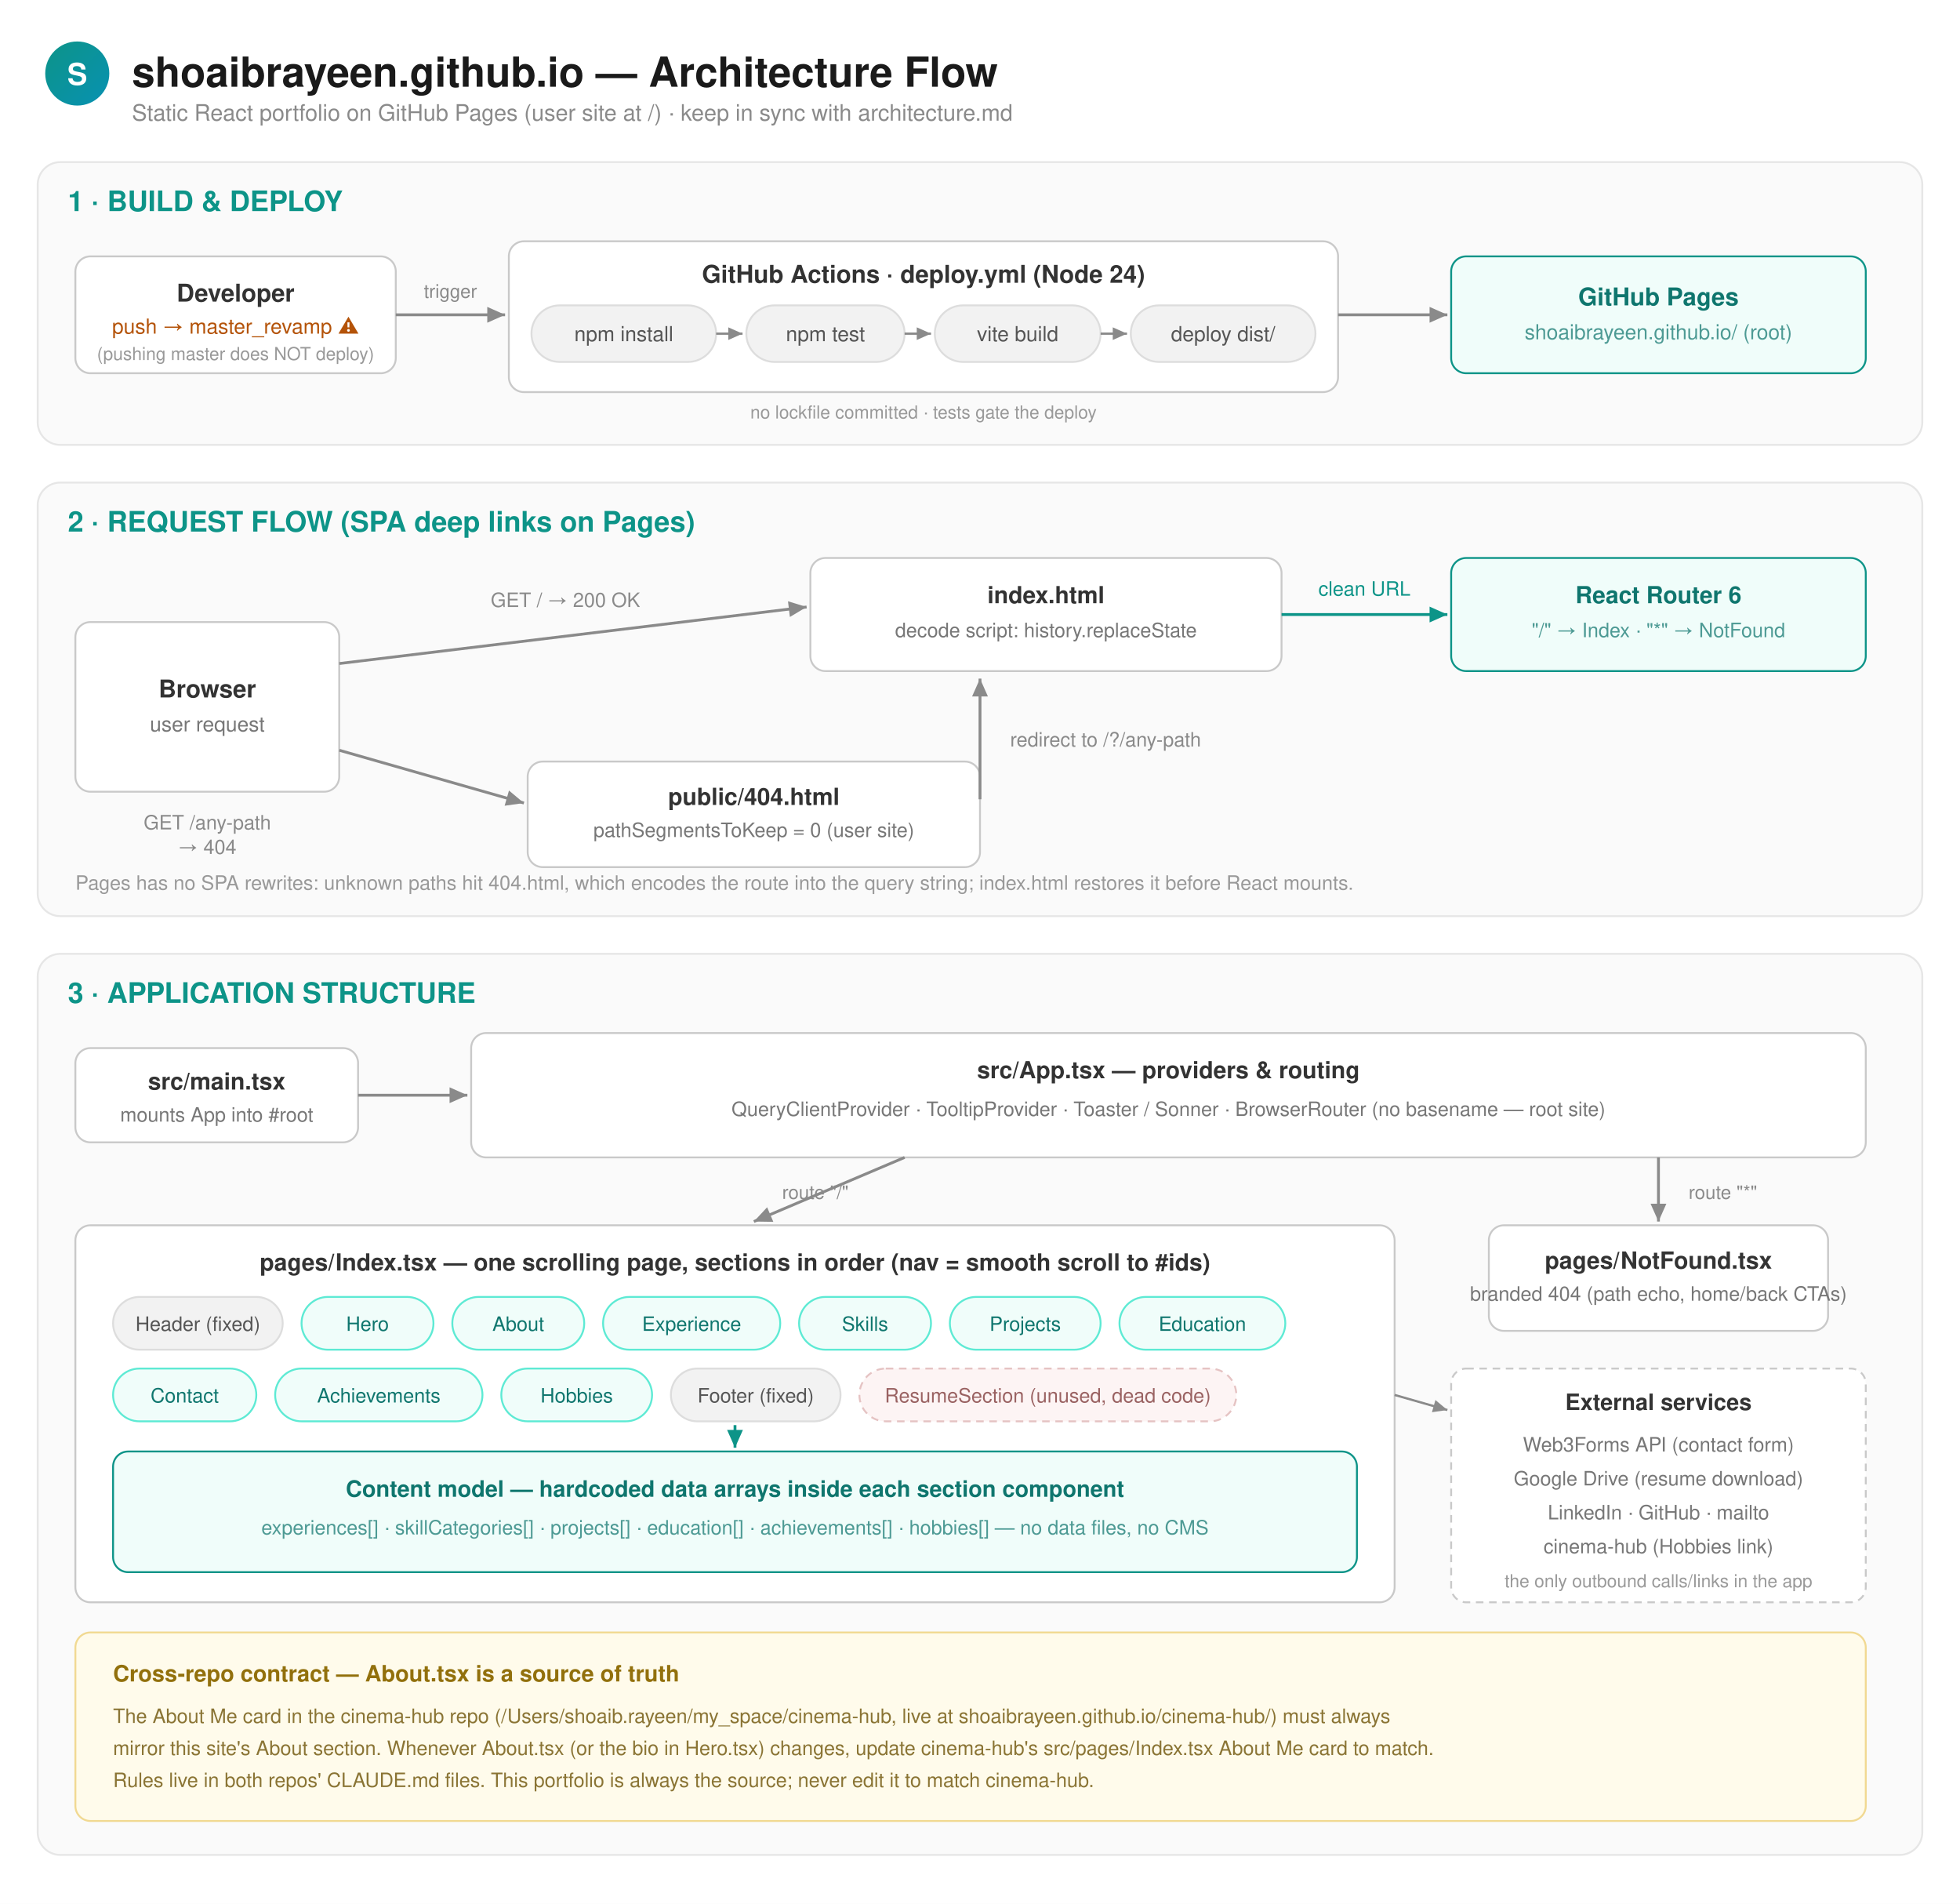
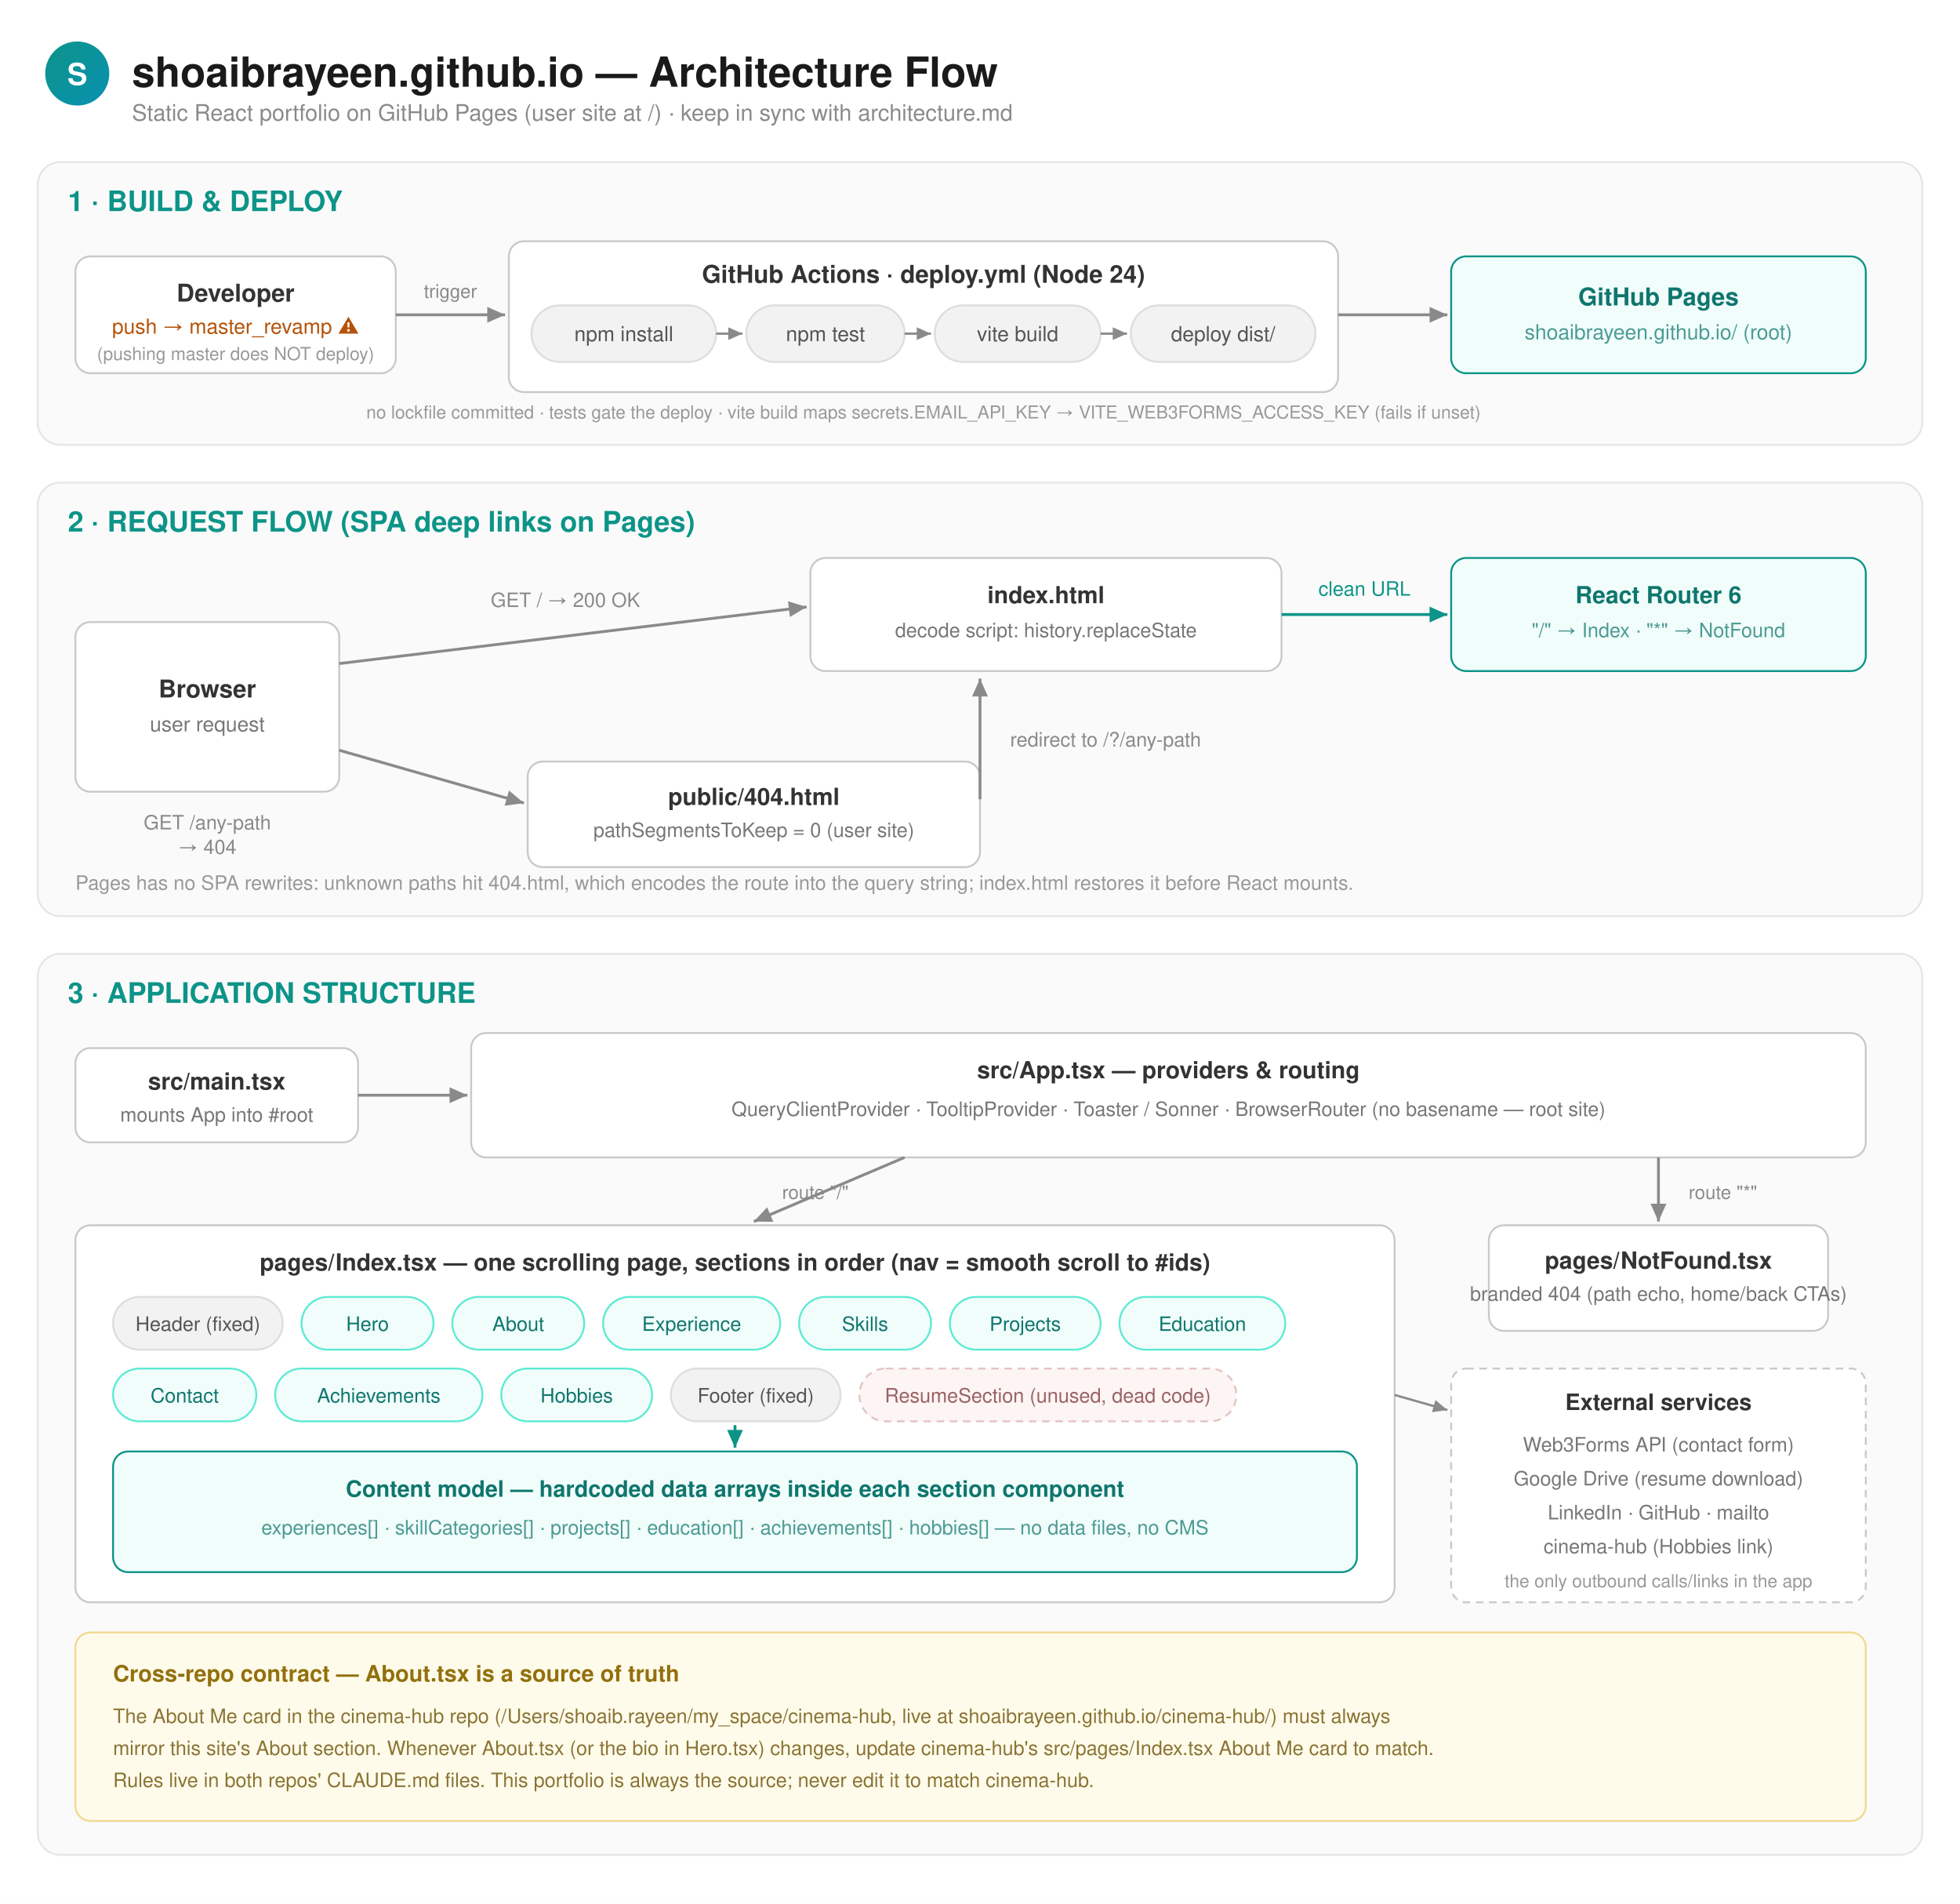
<svg xmlns="http://www.w3.org/2000/svg" viewBox="0 0 1040 1010" font-family="-apple-system, 'Segoe UI', Helvetica, Arial, sans-serif">
  <defs>
    <marker id="arrow" viewBox="0 0 10 10" refX="9" refY="5" markerWidth="7" markerHeight="7" orient="auto-start-reverse">
      <path d="M 0 1 L 9 5 L 0 9 z" fill="#8a8a8a" />
    </marker>
    <marker id="arrowTeal" viewBox="0 0 10 10" refX="9" refY="5" markerWidth="7" markerHeight="7" orient="auto-start-reverse">
      <path d="M 0 1 L 9 5 L 0 9 z" fill="#0d9488" />
    </marker>
    <linearGradient id="brand" x1="0" y1="0" x2="1" y2="1">
      <stop offset="0" stop-color="#0d9488" />
      <stop offset="1" stop-color="#0891b2" />
    </linearGradient>
  </defs>
  <rect width="1040" height="1010" fill="#ffffff" />
  <circle cx="41" cy="39" r="17" fill="url(#brand)" />
  <text x="41" y="45" font-size="16" font-weight="700" fill="#ffffff" text-anchor="middle">S</text>
  <text x="70" y="46" font-size="22" font-weight="700" fill="#1a1a1a">shoaibrayeen.github.io — Architecture Flow</text>
  <text x="70" y="64" font-size="12" fill="#8a8a8a">Static React portfolio on GitHub Pages (user site at /) · keep in sync with architecture.md</text>
  <rect x="20" y="86" width="1000" height="150" rx="12" fill="#fafafa" stroke="#e6e6e6" />
  <text x="36" y="112" font-size="15" font-weight="700" fill="#0d9488">1 · BUILD &amp; DEPLOY</text>
  <rect x="40" y="136" width="170" height="62" rx="8" fill="#ffffff" stroke="#c9c9c9" />
  <text x="125" y="160" font-size="13" font-weight="600" fill="#333" text-anchor="middle">Developer</text>
  <text x="125" y="177" font-size="11" fill="#b45309" text-anchor="middle">push → master_revamp ⚠</text>
  <text x="125" y="191" font-size="9.5" fill="#999" text-anchor="middle">(pushing master does NOT deploy)</text>
  <line x1="210" y1="167" x2="268" y2="167" stroke="#8a8a8a" stroke-width="1.5" marker-end="url(#arrow)" />
  <text x="239" y="158" font-size="10" fill="#8a8a8a" text-anchor="middle">trigger</text>
  <rect x="270" y="128" width="440" height="80" rx="8" fill="#ffffff" stroke="#c9c9c9" />
  <text x="490" y="150" font-size="13" font-weight="600" fill="#333" text-anchor="middle">GitHub Actions · deploy.yml (Node 24)</text>
  <rect x="282" y="162" width="98" height="30" rx="15" fill="#f2f2f2" stroke="#dddddd" />
  <text x="331" y="181" font-size="11" fill="#555" text-anchor="middle">npm install</text>
  <line x1="380" y1="177" x2="394" y2="177" stroke="#8a8a8a" stroke-width="1.2" marker-end="url(#arrow)" />
  <rect x="396" y="162" width="84" height="30" rx="15" fill="#f2f2f2" stroke="#dddddd" />
  <text x="438" y="181" font-size="11" fill="#555" text-anchor="middle">npm test</text>
  <line x1="480" y1="177" x2="494" y2="177" stroke="#8a8a8a" stroke-width="1.2" marker-end="url(#arrow)" />
  <rect x="496" y="162" width="88" height="30" rx="15" fill="#f2f2f2" stroke="#dddddd" />
  <text x="540" y="181" font-size="11" fill="#555" text-anchor="middle">vite build</text>
  <line x1="584" y1="177" x2="598" y2="177" stroke="#8a8a8a" stroke-width="1.2" marker-end="url(#arrow)" />
  <rect x="600" y="162" width="98" height="30" rx="15" fill="#f2f2f2" stroke="#dddddd" />
  <text x="649" y="181" font-size="11" fill="#555" text-anchor="middle">deploy dist/</text>
-   <text x="490" y="222" font-size="9.5" fill="#999" text-anchor="middle">no lockfile committed · tests gate the deploy</text>
+   <text x="490" y="222" font-size="9.5" fill="#999" text-anchor="middle">no lockfile committed · tests gate the deploy · vite build maps secrets.EMAIL_API_KEY → VITE_WEB3FORMS_ACCESS_KEY (fails if unset)</text>
  <line x1="710" y1="167" x2="768" y2="167" stroke="#8a8a8a" stroke-width="1.5" marker-end="url(#arrow)" />
  <rect x="770" y="136" width="220" height="62" rx="8" fill="#f0fdfa" stroke="#0d9488" />
  <text x="880" y="162" font-size="13" font-weight="600" fill="#0f766e" text-anchor="middle">GitHub Pages</text>
  <text x="880" y="180" font-size="11" fill="#4d9a94" text-anchor="middle">shoaibrayeen.github.io/ (root)</text>
  <rect x="20" y="256" width="1000" height="230" rx="12" fill="#fafafa" stroke="#e6e6e6" />
  <text x="36" y="282" font-size="15" font-weight="700" fill="#0d9488">2 · REQUEST FLOW (SPA deep links on Pages)</text>
  <rect x="40" y="330" width="140" height="90" rx="8" fill="#ffffff" stroke="#c9c9c9" />
  <text x="110" y="370" font-size="13" font-weight="600" fill="#333" text-anchor="middle">Browser</text>
  <text x="110" y="388" font-size="11" fill="#777" text-anchor="middle">user request</text>
  <line x1="180" y1="352" x2="428" y2="322" stroke="#8a8a8a" stroke-width="1.5" marker-end="url(#arrow)" />
  <text x="300" y="322" font-size="10.5" fill="#8a8a8a" text-anchor="middle">GET /  →  200 OK</text>
  <line x1="180" y1="398" x2="278" y2="426" stroke="#8a8a8a" stroke-width="1.5" marker-end="url(#arrow)" />
  <text x="110" y="440" font-size="10.5" fill="#8a8a8a" text-anchor="middle">GET /any-path</text>
  <text x="110" y="453" font-size="10.5" fill="#8a8a8a" text-anchor="middle">→ 404</text>
  <rect x="280" y="404" width="240" height="56" rx="8" fill="#ffffff" stroke="#c9c9c9" />
  <text x="400" y="427" font-size="12.5" font-weight="600" fill="#333" text-anchor="middle">public/404.html</text>
  <text x="400" y="444" font-size="10.5" fill="#777" text-anchor="middle">pathSegmentsToKeep = 0 (user site)</text>
  <line x1="520" y1="424" x2="520" y2="360" stroke="#8a8a8a" stroke-width="1.5" marker-end="url(#arrow)" />
  <text x="536" y="396" font-size="10.5" fill="#8a8a8a">redirect to /?/any-path</text>
  <rect x="430" y="296" width="250" height="60" rx="8" fill="#ffffff" stroke="#c9c9c9" />
  <text x="555" y="320" font-size="12.5" font-weight="600" fill="#333" text-anchor="middle">index.html</text>
  <text x="555" y="338" font-size="10.5" fill="#777" text-anchor="middle">decode script: history.replaceState</text>
  <line x1="680" y1="326" x2="768" y2="326" stroke="#0d9488" stroke-width="1.5" marker-end="url(#arrowTeal)" />
  <text x="724" y="316" font-size="10.5" fill="#0d9488" text-anchor="middle">clean URL</text>
  <rect x="770" y="296" width="220" height="60" rx="8" fill="#f0fdfa" stroke="#0d9488" />
  <text x="880" y="320" font-size="12.5" font-weight="600" fill="#0f766e" text-anchor="middle">React Router 6</text>
  <text x="880" y="338" font-size="10.5" fill="#4d9a94" text-anchor="middle">"/" → Index · "*" → NotFound</text>
  <text x="40" y="472" font-size="10.5" fill="#999">Pages has no SPA rewrites: unknown paths hit 404.html, which encodes the route into the query string; index.html restores it before React mounts.</text>
  <rect x="20" y="506" width="1000" height="478" rx="12" fill="#fafafa" stroke="#e6e6e6" />
  <text x="36" y="532" font-size="15" font-weight="700" fill="#0d9488">3 · APPLICATION STRUCTURE</text>
  <rect x="40" y="556" width="150" height="50" rx="8" fill="#ffffff" stroke="#c9c9c9" />
  <text x="115" y="578" font-size="12.5" font-weight="600" fill="#333" text-anchor="middle">src/main.tsx</text>
  <text x="115" y="595" font-size="10.5" fill="#777" text-anchor="middle">mounts App into #root</text>
  <line x1="190" y1="581" x2="248" y2="581" stroke="#8a8a8a" stroke-width="1.5" marker-end="url(#arrow)" />
  <rect x="250" y="548" width="740" height="66" rx="8" fill="#ffffff" stroke="#c9c9c9" />
  <text x="620" y="572" font-size="12.5" font-weight="600" fill="#333" text-anchor="middle">src/App.tsx — providers &amp; routing</text>
  <text x="620" y="592" font-size="10.5" fill="#777" text-anchor="middle">QueryClientProvider · TooltipProvider · Toaster / Sonner · BrowserRouter (no basename — root site)</text>
  <line x1="480" y1="614" x2="400" y2="648" stroke="#8a8a8a" stroke-width="1.5" marker-end="url(#arrow)" />
  <text x="415" y="636" font-size="10" fill="#8a8a8a">route "/"</text>
  <line x1="880" y1="614" x2="880" y2="648" stroke="#8a8a8a" stroke-width="1.5" marker-end="url(#arrow)" />
  <text x="896" y="636" font-size="10" fill="#8a8a8a">route "*"</text>
  <rect x="40" y="650" width="700" height="200" rx="8" fill="#ffffff" stroke="#c9c9c9" />
  <text x="390" y="674" font-size="12.5" font-weight="600" fill="#333" text-anchor="middle">pages/Index.tsx — one scrolling page, sections in order (nav = smooth scroll to #ids)</text>
  <rect x="60" y="688" width="90" height="28" rx="14" fill="#f2f2f2" stroke="#dddddd" />
  <text x="105" y="706" font-size="10.5" fill="#555" text-anchor="middle">Header (fixed)</text>
  <rect x="160" y="688" width="70" height="28" rx="14" fill="#f0fdfa" stroke="#5eead4" />
  <text x="195" y="706" font-size="10.5" fill="#0f766e" text-anchor="middle">Hero</text>
  <rect x="240" y="688" width="70" height="28" rx="14" fill="#f0fdfa" stroke="#5eead4" />
  <text x="275" y="706" font-size="10.5" fill="#0f766e" text-anchor="middle">About</text>
  <rect x="320" y="688" width="94" height="28" rx="14" fill="#f0fdfa" stroke="#5eead4" />
  <text x="367" y="706" font-size="10.5" fill="#0f766e" text-anchor="middle">Experience</text>
  <rect x="424" y="688" width="70" height="28" rx="14" fill="#f0fdfa" stroke="#5eead4" />
  <text x="459" y="706" font-size="10.5" fill="#0f766e" text-anchor="middle">Skills</text>
  <rect x="504" y="688" width="80" height="28" rx="14" fill="#f0fdfa" stroke="#5eead4" />
  <text x="544" y="706" font-size="10.5" fill="#0f766e" text-anchor="middle">Projects</text>
  <rect x="594" y="688" width="88" height="28" rx="14" fill="#f0fdfa" stroke="#5eead4" />
  <text x="638" y="706" font-size="10.5" fill="#0f766e" text-anchor="middle">Education</text>
  <rect x="60" y="726" width="76" height="28" rx="14" fill="#f0fdfa" stroke="#5eead4" />
  <text x="98" y="744" font-size="10.5" fill="#0f766e" text-anchor="middle">Contact</text>
  <rect x="146" y="726" width="110" height="28" rx="14" fill="#f0fdfa" stroke="#5eead4" />
  <text x="201" y="744" font-size="10.5" fill="#0f766e" text-anchor="middle">Achievements</text>
  <rect x="266" y="726" width="80" height="28" rx="14" fill="#f0fdfa" stroke="#5eead4" />
  <text x="306" y="744" font-size="10.5" fill="#0f766e" text-anchor="middle">Hobbies</text>
  <rect x="356" y="726" width="90" height="28" rx="14" fill="#f2f2f2" stroke="#dddddd" />
  <text x="401" y="744" font-size="10.5" fill="#555" text-anchor="middle">Footer (fixed)</text>
  <rect x="456" y="726" width="200" height="28" rx="14" fill="#fdf4f4" stroke="#e5c3c3" stroke-dasharray="4 3" />
  <text x="556" y="744" font-size="10.5" fill="#9a6262" text-anchor="middle">ResumeSection (unused, dead code)</text>
  <rect x="60" y="770" width="660" height="64" rx="8" fill="#f0fdfa" stroke="#0d9488" />
  <text x="390" y="794" font-size="12" font-weight="600" fill="#0f766e" text-anchor="middle">Content model — hardcoded data arrays inside each section component</text>
  <text x="390" y="814" font-size="10.5" fill="#4d9a94" text-anchor="middle">experiences[] · skillCategories[] · projects[] · education[] · achievements[] · hobbies[] — no data files, no CMS</text>
  <line x1="390" y1="756" x2="390" y2="768" stroke="#0d9488" stroke-width="1.5" marker-end="url(#arrowTeal)" />
  <rect x="790" y="650" width="180" height="56" rx="8" fill="#ffffff" stroke="#c9c9c9" />
  <text x="880" y="673" font-size="12.5" font-weight="600" fill="#333" text-anchor="middle">pages/NotFound.tsx</text>
  <text x="880" y="690" font-size="10.5" fill="#777" text-anchor="middle">branded 404 (path echo, home/back CTAs)</text>
  <rect x="770" y="726" width="220" height="124" rx="8" fill="#ffffff" stroke="#c9c9c9" stroke-dasharray="4 3" />
  <text x="880" y="748" font-size="12" font-weight="600" fill="#333" text-anchor="middle">External services</text>
  <text x="880" y="770" font-size="10.5" fill="#777" text-anchor="middle">Web3Forms API (contact form)</text>
  <text x="880" y="788" font-size="10.5" fill="#777" text-anchor="middle">Google Drive (resume download)</text>
  <text x="880" y="806" font-size="10.5" fill="#777" text-anchor="middle">LinkedIn · GitHub · mailto</text>
  <text x="880" y="824" font-size="10.5" fill="#777" text-anchor="middle">cinema-hub (Hobbies link)</text>
  <text x="880" y="842" font-size="9.5" fill="#999" text-anchor="middle">the only outbound calls/links in the app</text>
  <line x1="740" y1="740" x2="768" y2="748" stroke="#8a8a8a" stroke-width="1.2" marker-end="url(#arrow)" />
  <rect x="40" y="866" width="950" height="100" rx="8" fill="#fffbeb" stroke="#f1d992" />
  <text x="60" y="892" font-size="12" font-weight="600" fill="#92700c">Cross-repo contract — About.tsx is a source of truth</text>
  <text x="60" y="914" font-size="10.5" fill="#8a7434">The About Me card in the cinema-hub repo (/Users/shoaib.rayeen/my_space/cinema-hub, live at shoaibrayeen.github.io/cinema-hub/) must always</text>
  <text x="60" y="931" font-size="10.5" fill="#8a7434">mirror this site's About section. Whenever About.tsx (or the bio in Hero.tsx) changes, update cinema-hub's src/pages/Index.tsx About Me card to match.</text>
  <text x="60" y="948" font-size="10.5" fill="#8a7434">Rules live in both repos' CLAUDE.md files. This portfolio is always the source; never edit it to match cinema-hub.</text>
</svg>
